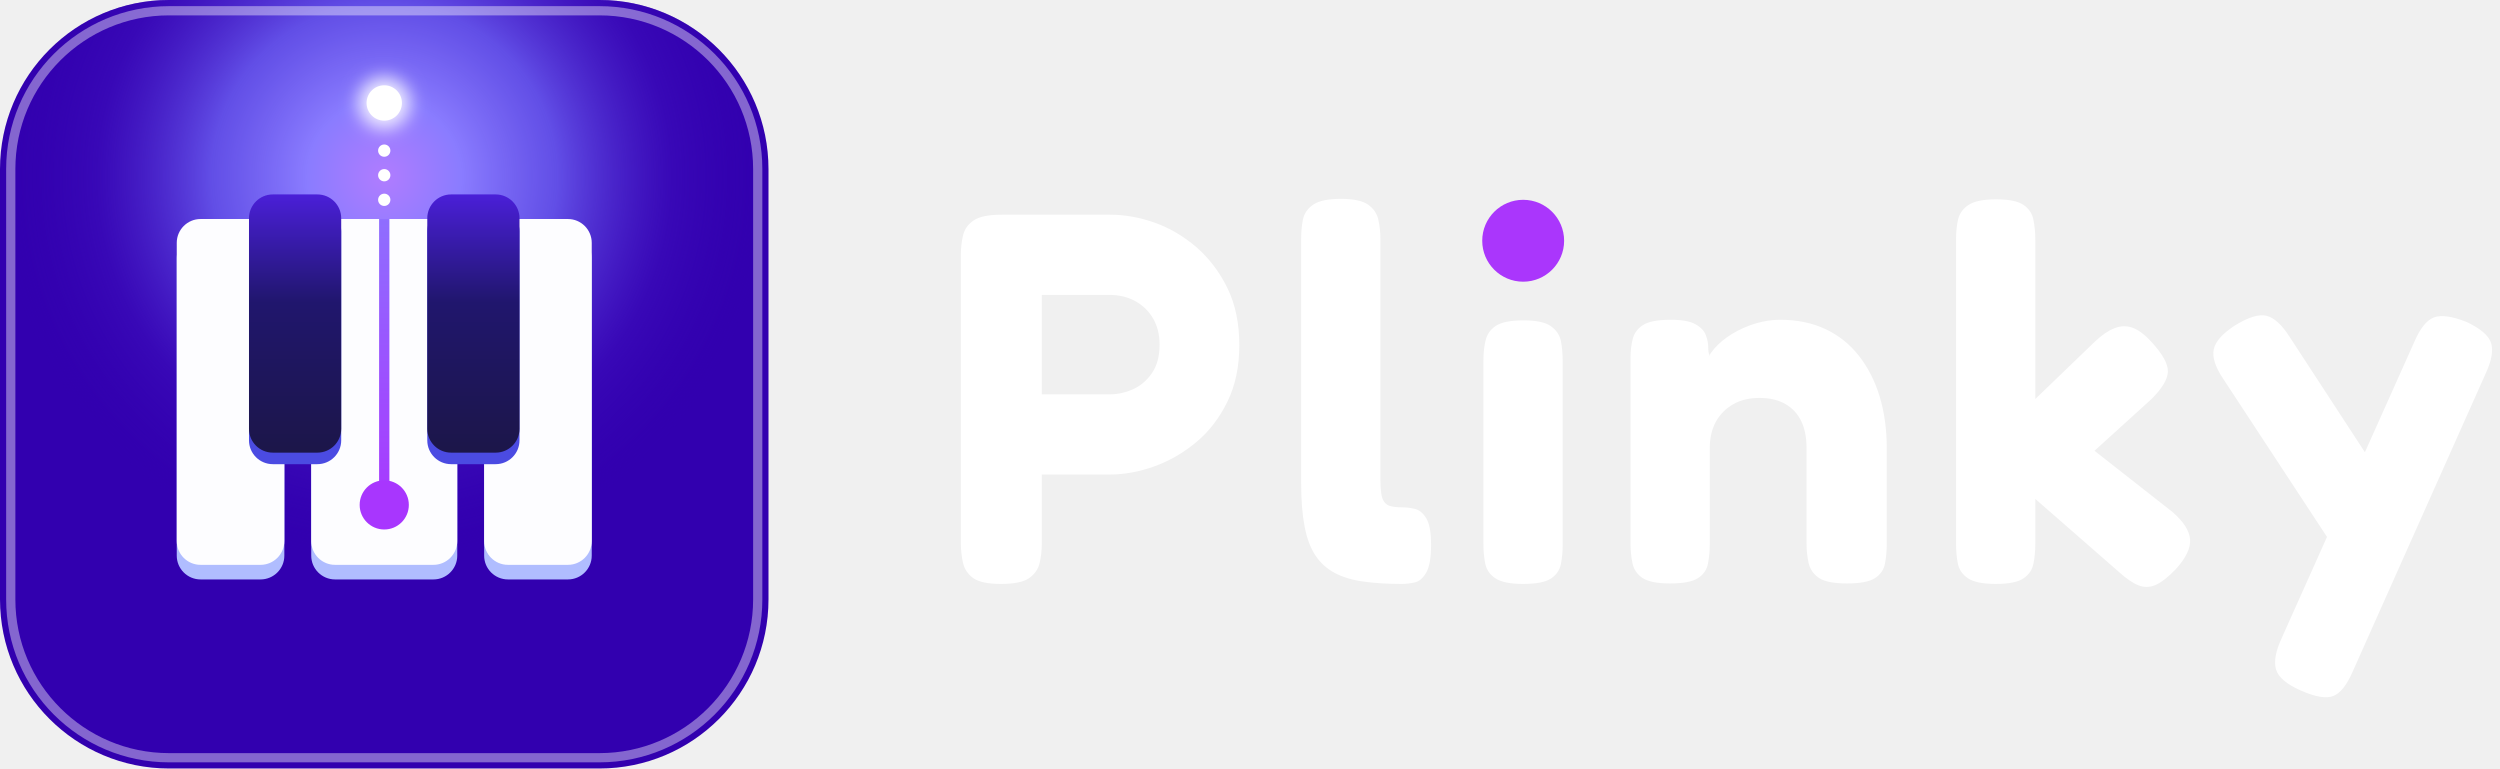
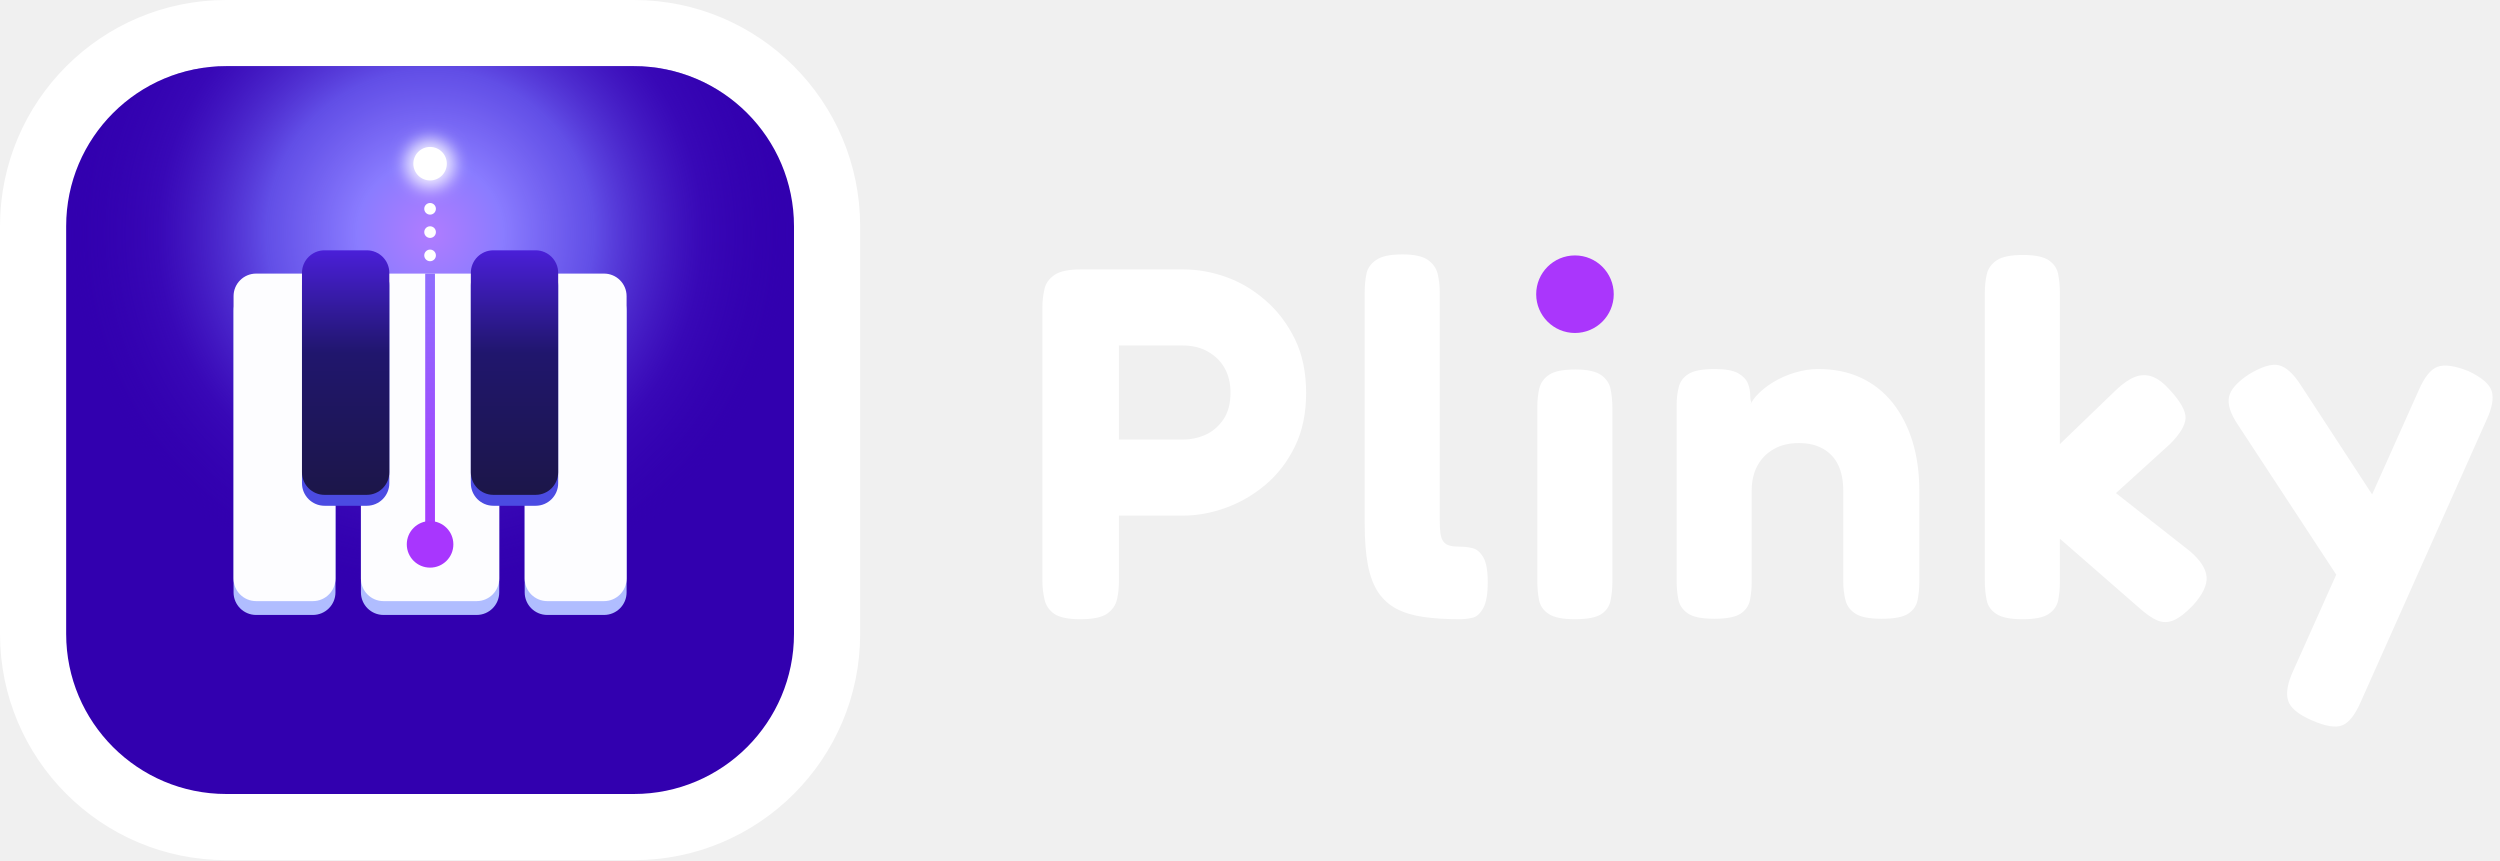
- <svg xmlns="http://www.w3.org/2000/svg" width="208.2" height="64" viewBox="0 0 208.2 64" role="img" aria-label="Plinky">
+ <svg xmlns="http://www.w3.org/2000/svg" width="219.83" height="75.64" viewBox="0 0 219.83 75.64" role="img" aria-label="Plinky">
  <g transform="scale(0.64)">
    <defs>
      <radialGradient id="pg" cx="50" cy="23" r="50" gradientUnits="userSpaceOnUse">
        <stop offset="0" stop-color="#b07cff" />
        <stop offset=".2" stop-color="#8a7cff" />
        <stop offset=".45" stop-color="#6a5cf0" stop-opacity=".85" />
        <stop offset=".75" stop-color="#4012c0" stop-opacity=".45" />
        <stop offset="1" stop-color="#3200af" stop-opacity="0" />
      </radialGradient>
      <linearGradient id="pb" x1="0" y1="0" x2="0" y2="1">
        <stop offset="0" stop-color="#4a1fd8" />
        <stop offset=".42" stop-color="#20166d" />
        <stop offset="1" stop-color="#1c1649" />
      </linearGradient>
      <linearGradient id="pl" x1="0" y1="0" x2="0" y2="1">
        <stop offset="0" stop-color="#8f6efe" />
        <stop offset="1" stop-color="#a739fe" />
      </linearGradient>
      <filter id="ph" x="-2" y="-2" width="5" height="5">
        <feGaussianBlur stdDeviation="1.1" />
      </filter>
      <filter id="ps" x="-.1" y="-.3" width="1.2" height="1.8">
        <feDropShadow dx="0" dy=".7" stdDeviation=".8" flood-color="#12004a" flood-opacity=".45" />
      </filter>
    </defs>
-     <rect width="100" height="100" rx="22" fill="#3200af" />
-     <rect width="100" height="100" rx="22" fill="url(#pg)" />
-     <rect x="23" y="30.5" width="14" height="44.9" rx="3.1" fill="#b0bdff" />
-     <rect x="23" y="28.5" width="14" height="45" rx="3.1" fill="#fdfdff" />
-     <rect x="40.5" y="30.5" width="19" height="44.9" rx="3.1" fill="#b0bdff" />
-     <rect x="40.5" y="28.5" width="19" height="45" rx="3.1" fill="#fdfdff" />
-     <rect x="63" y="30.5" width="14" height="44.9" rx="3.1" fill="#b0bdff" />
-     <rect x="63" y="28.5" width="14" height="45" rx="3.1" fill="#fdfdff" />
-     <rect x="49.33" y="28.5" width="1.34" height="37" fill="url(#pl)" />
-     <circle cx="50" cy="65.7" r="3.2" fill="#a836fe" />
-     <rect x="32.4" y="27" width="12" height="33.4" rx="3.1" fill="#4b4be2" />
-     <rect x="32.4" y="25.3" width="12" height="33.6" rx="3.1" fill="url(#pb)" />
-     <rect x="55.6" y="27" width="12" height="33.4" rx="3.1" fill="#4b4be2" />
-     <rect x="55.6" y="25.3" width="12" height="33.6" rx="3.1" fill="url(#pb)" />
-     <circle cx="50" cy="13.4" r="3.4" fill="#fff" opacity=".85" filter="url(#ph)" />
-     <circle cx="50" cy="13.4" r="2.3" fill="#fff" />
-     <circle cx="50" cy="19.6" r=".8" fill="#fff" />
-     <circle cx="50" cy="22.8" r=".8" fill="#fff" />
-     <circle cx="50" cy="26" r=".8" fill="#fff" />
-     <rect x="1.4" y="1.4" width="97.2" height="97.2" rx="20.6" fill="none" stroke="#fff" stroke-opacity=".4" stroke-width="1.2" />
+     <rect width="118.18" height="118.18" rx="31.09" fill="#fff" />
+     <g transform="translate(9.09 9.09)">
+       <rect width="100" height="100" rx="22" fill="#3200af" />
+       <rect width="100" height="100" rx="22" fill="url(#pg)" />
+       <rect x="23" y="30.5" width="14" height="44.9" rx="3.1" fill="#b0bdff" />
+       <rect x="23" y="28.5" width="14" height="45" rx="3.1" fill="#fdfdff" />
+       <rect x="40.5" y="30.5" width="19" height="44.9" rx="3.1" fill="#b0bdff" />
+       <rect x="40.5" y="28.5" width="19" height="45" rx="3.1" fill="#fdfdff" />
+       <rect x="63" y="30.5" width="14" height="44.9" rx="3.1" fill="#b0bdff" />
+       <rect x="63" y="28.5" width="14" height="45" rx="3.1" fill="#fdfdff" />
+       <rect x="49.33" y="28.5" width="1.34" height="37" fill="url(#pl)" />
+       <circle cx="50" cy="65.7" r="3.2" fill="#a836fe" />
+       <rect x="32.4" y="27" width="12" height="33.4" rx="3.1" fill="#4b4be2" />
+       <rect x="32.4" y="25.3" width="12" height="33.6" rx="3.1" fill="url(#pb)" />
+       <rect x="55.6" y="27" width="12" height="33.4" rx="3.1" fill="#4b4be2" />
+       <rect x="55.6" y="25.3" width="12" height="33.6" rx="3.1" fill="url(#pb)" />
+       <circle cx="50" cy="13.4" r="3.4" fill="#fff" opacity=".85" filter="url(#ph)" />
+       <circle cx="50" cy="13.4" r="2.3" fill="#fff" />
+       <circle cx="50" cy="19.6" r=".8" fill="#fff" />
+       <circle cx="50" cy="22.8" r=".8" fill="#fff" />
+       <circle cx="50" cy="26" r=".8" fill="#fff" />
+     </g>
  </g>
-   <path fill="#fff" d="M83.37 48.63Q81.74 48.63 81.06 48.15Q80.38 47.66 80.2 46.87Q80.02 46.08 80.02 45.24L80.02 21.22Q80.02 20.38 80.2 19.61Q80.38 18.84 81.08 18.36Q81.78 17.88 83.41 17.88L92.43 17.88Q94.28 17.88 96.15 18.54Q98.02 19.2 99.63 20.58Q101.23 21.97 102.22 23.99Q103.21 26.02 103.21 28.74Q103.21 31.43 102.22 33.45Q101.23 35.48 99.63 36.82Q98.02 38.16 96.13 38.84Q94.24 39.52 92.39 39.52L86.76 39.52L86.76 45.29Q86.76 46.12 86.58 46.89Q86.4 47.66 85.7 48.15Q85 48.63 83.37 48.63ZM86.76 32.84L92.43 32.84Q93.4 32.84 94.35 32.42Q95.29 32 95.93 31.08Q96.57 30.15 96.57 28.7Q96.57 27.47 96.04 26.54Q95.51 25.62 94.57 25.09Q93.62 24.56 92.39 24.56L86.76 24.56ZM116.72 48.63Q114.92 48.63 113.53 48.43Q112.14 48.24 111.15 47.71Q110.16 47.18 109.55 46.26Q108.93 45.33 108.65 43.86Q108.36 42.38 108.36 40.23L108.36 19.9Q108.36 19.02 108.51 18.27Q108.67 17.52 109.37 17.04Q110.08 16.56 111.66 16.56Q113.24 16.56 113.93 17.04Q114.61 17.52 114.78 18.27Q114.96 19.02 114.96 19.9L114.96 39.92Q114.96 40.62 115.03 41.09Q115.09 41.55 115.29 41.81Q115.49 42.08 115.84 42.16Q116.19 42.25 116.76 42.25Q117.29 42.25 117.84 42.38Q118.39 42.52 118.79 43.18Q119.18 43.84 119.18 45.38Q119.18 46.96 118.79 47.66Q118.39 48.37 117.84 48.5Q117.29 48.63 116.72 48.63ZM126.84 48.63Q125.26 48.63 124.55 48.17Q123.85 47.71 123.69 46.94Q123.54 46.17 123.54 45.33L123.54 29.98Q123.54 29.1 123.72 28.35Q123.89 27.6 124.57 27.14Q125.26 26.68 126.88 26.68Q128.47 26.68 129.15 27.16Q129.83 27.64 129.99 28.39Q130.14 29.14 130.14 30.06L130.14 45.38Q130.14 46.21 129.99 46.98Q129.83 47.75 129.15 48.19Q128.47 48.63 126.84 48.63ZM139.09 48.59Q137.47 48.59 136.78 48.13Q136.1 47.66 135.95 46.89Q135.79 46.12 135.79 45.29L135.79 29.8Q135.79 28.96 135.97 28.24Q136.15 27.51 136.83 27.07Q137.51 26.63 139.14 26.63Q140.55 26.63 141.21 27.01Q141.87 27.38 142.06 27.91Q142.26 28.44 142.26 28.9Q142.26 29.36 142.35 29.54L142.09 30.37Q142.17 29.71 142.77 29.03Q143.36 28.35 144.26 27.8Q145.17 27.25 146.2 26.94Q147.23 26.63 148.25 26.63Q150.36 26.63 152.01 27.4Q153.66 28.17 154.8 29.62Q155.95 31.08 156.54 33.03Q157.13 34.99 157.13 37.32L157.13 45.33Q157.13 46.17 156.98 46.94Q156.83 47.71 156.14 48.15Q155.46 48.59 153.83 48.59Q152.16 48.59 151.48 48.13Q150.8 47.66 150.62 46.89Q150.45 46.12 150.45 45.29L150.45 37.32Q150.45 36 150.01 35.08Q149.57 34.16 148.69 33.65Q147.81 33.14 146.53 33.14Q145.25 33.14 144.33 33.67Q143.41 34.2 142.9 35.12Q142.39 36.05 142.39 37.32L142.39 45.33Q142.39 46.17 142.24 46.94Q142.09 47.71 141.4 48.15Q140.72 48.59 139.09 48.59ZM180.94 42.65Q182.3 43.84 182.39 44.91Q182.48 45.99 181.2 47.4Q180.23 48.41 179.51 48.72Q178.78 49.03 178.08 48.74Q177.37 48.46 176.45 47.62L169.5 41.55L169.5 45.33Q169.5 46.21 169.34 46.96Q169.19 47.71 168.51 48.17Q167.83 48.63 166.2 48.63Q164.61 48.63 163.91 48.17Q163.21 47.71 163.05 46.94Q162.9 46.17 162.9 45.29L162.9 19.9Q162.9 19.02 163.07 18.27Q163.25 17.52 163.95 17.06Q164.66 16.6 166.24 16.6Q167.83 16.6 168.51 17.06Q169.19 17.52 169.34 18.29Q169.5 19.06 169.5 19.94L169.5 33.23L174.43 28.48Q175.31 27.64 176.08 27.34Q176.85 27.03 177.59 27.29Q178.34 27.56 179.18 28.48Q180.59 30.02 180.54 30.97Q180.5 31.91 179.18 33.23L174.43 37.54ZM191.64 57.52Q189.84 56.73 189.55 55.76Q189.26 54.79 190.01 53.16L201.06 28.48Q201.8 26.76 202.71 26.43Q203.61 26.1 205.41 26.81Q207.17 27.64 207.46 28.57Q207.74 29.49 207.04 31.03L195.95 55.89Q195.21 57.61 194.32 57.96Q193.44 58.31 191.64 57.52ZM195.47 47.27L185.13 31.52Q184.16 30.06 184.36 29.1Q184.56 28.13 186.1 27.12Q187.81 26.06 188.76 26.3Q189.71 26.54 190.67 28.04L198.28 39.7Z" />
-   <circle fill="#aa36fc" cx="126.85" cy="20.05" r="3.41" />
+   <path fill="#fff" d="M95 54.45Q93.38 54.45 92.69 53.97Q92.01 53.48 91.84 52.69Q91.66 51.9 91.66 51.06L91.66 27.04Q91.66 26.2 91.84 25.43Q92.01 24.66 92.72 24.18Q93.42 23.69 95.05 23.69L104.07 23.69Q105.92 23.69 107.79 24.35Q109.66 25.01 111.26 26.4Q112.87 27.79 113.86 29.81Q114.85 31.83 114.85 34.56Q114.85 37.25 113.86 39.27Q112.87 41.29 111.26 42.64Q109.66 43.98 107.76 44.66Q105.87 45.34 104.02 45.34L98.39 45.34L98.39 51.11Q98.39 51.94 98.22 52.71Q98.04 53.48 97.34 53.97Q96.63 54.45 95 54.45ZM98.39 38.65L104.07 38.65Q105.04 38.65 105.98 38.24Q106.93 37.82 107.57 36.89Q108.2 35.97 108.2 34.52Q108.2 33.29 107.68 32.36Q107.15 31.44 106.2 30.91Q105.26 30.38 104.02 30.38L98.39 30.38ZM128.36 54.45Q126.55 54.45 125.17 54.25Q123.78 54.05 122.79 53.53Q121.8 53 121.18 52.07Q120.57 51.15 120.28 49.68Q120 48.2 120 46.05L120 25.72Q120 24.84 120.15 24.09Q120.3 23.34 121.01 22.86Q121.71 22.37 123.3 22.37Q124.88 22.37 125.56 22.86Q126.24 23.34 126.42 24.09Q126.6 24.84 126.6 25.72L126.6 45.74Q126.6 46.44 126.66 46.9Q126.73 47.37 126.93 47.63Q127.12 47.89 127.48 47.98Q127.83 48.07 128.4 48.07Q128.93 48.07 129.48 48.2Q130.03 48.33 130.42 48.99Q130.82 49.65 130.82 51.19Q130.82 52.78 130.42 53.48Q130.03 54.19 129.48 54.32Q128.93 54.45 128.36 54.45ZM138.48 54.45Q136.89 54.45 136.19 53.99Q135.48 53.53 135.33 52.76Q135.18 51.99 135.18 51.15L135.18 35.79Q135.18 34.91 135.35 34.17Q135.53 33.42 136.21 32.96Q136.89 32.49 138.52 32.49Q140.1 32.49 140.79 32.98Q141.47 33.46 141.62 34.21Q141.78 34.96 141.78 35.88L141.78 51.19Q141.78 52.03 141.62 52.8Q141.47 53.57 140.79 54.01Q140.1 54.45 138.48 54.45ZM150.73 54.41Q149.1 54.41 148.42 53.94Q147.74 53.48 147.58 52.71Q147.43 51.94 147.43 51.11L147.43 35.62Q147.43 34.78 147.61 34.06Q147.78 33.33 148.46 32.89Q149.15 32.45 150.77 32.45Q152.18 32.45 152.84 32.82Q153.5 33.2 153.7 33.73Q153.9 34.25 153.9 34.72Q153.9 35.18 153.99 35.35L153.72 36.19Q153.81 35.53 154.4 34.85Q155 34.17 155.9 33.62Q156.8 33.07 157.84 32.76Q158.87 32.45 159.88 32.45Q161.99 32.45 163.64 33.22Q165.29 33.99 166.44 35.44Q167.58 36.89 168.18 38.85Q168.77 40.81 168.77 43.14L168.77 51.15Q168.77 51.99 168.62 52.76Q168.46 53.53 167.78 53.97Q167.1 54.41 165.47 54.41Q163.8 54.41 163.12 53.94Q162.43 53.48 162.26 52.71Q162.08 51.94 162.08 51.11L162.08 43.14Q162.08 41.82 161.64 40.9Q161.2 39.97 160.32 39.47Q159.44 38.96 158.17 38.96Q156.89 38.96 155.97 39.49Q155.04 40.02 154.54 40.94Q154.03 41.87 154.03 43.14L154.03 51.15Q154.03 51.99 153.88 52.76Q153.72 53.53 153.04 53.97Q152.36 54.41 150.73 54.41ZM192.57 48.47Q193.94 49.65 194.03 50.73Q194.11 51.81 192.84 53.22Q191.87 54.23 191.14 54.54Q190.42 54.85 189.71 54.56Q189.01 54.27 188.09 53.44L181.13 47.37L181.13 51.15Q181.13 52.03 180.98 52.78Q180.83 53.53 180.14 53.99Q179.46 54.45 177.83 54.45Q176.25 54.45 175.55 53.99Q174.84 53.53 174.69 52.76Q174.53 51.99 174.53 51.11L174.53 25.72Q174.53 24.84 174.71 24.09Q174.89 23.34 175.59 22.88Q176.29 22.42 177.88 22.42Q179.46 22.42 180.14 22.88Q180.83 23.34 180.98 24.11Q181.13 24.88 181.13 25.76L181.13 39.05L186.06 34.3Q186.94 33.46 187.71 33.15Q188.48 32.85 189.23 33.11Q189.98 33.37 190.81 34.3Q192.22 35.84 192.18 36.78Q192.13 37.73 190.81 39.05L186.06 43.36ZM203.28 63.34Q201.47 62.55 201.19 61.58Q200.9 60.61 201.65 58.98L212.69 34.3Q213.44 32.58 214.34 32.25Q215.25 31.92 217.05 32.63Q218.81 33.46 219.1 34.39Q219.38 35.31 218.68 36.85L207.59 61.71Q206.84 63.43 205.96 63.78Q205.08 64.13 203.28 63.34ZM207.11 53.09L196.77 37.33Q195.8 35.88 196 34.91Q196.19 33.95 197.73 32.93Q199.45 31.88 200.4 32.12Q201.34 32.36 202.31 33.86L209.92 45.52Z" />
+   <circle fill="#aa36fc" cx="138.49" cy="25.87" r="3.41" />
</svg>
